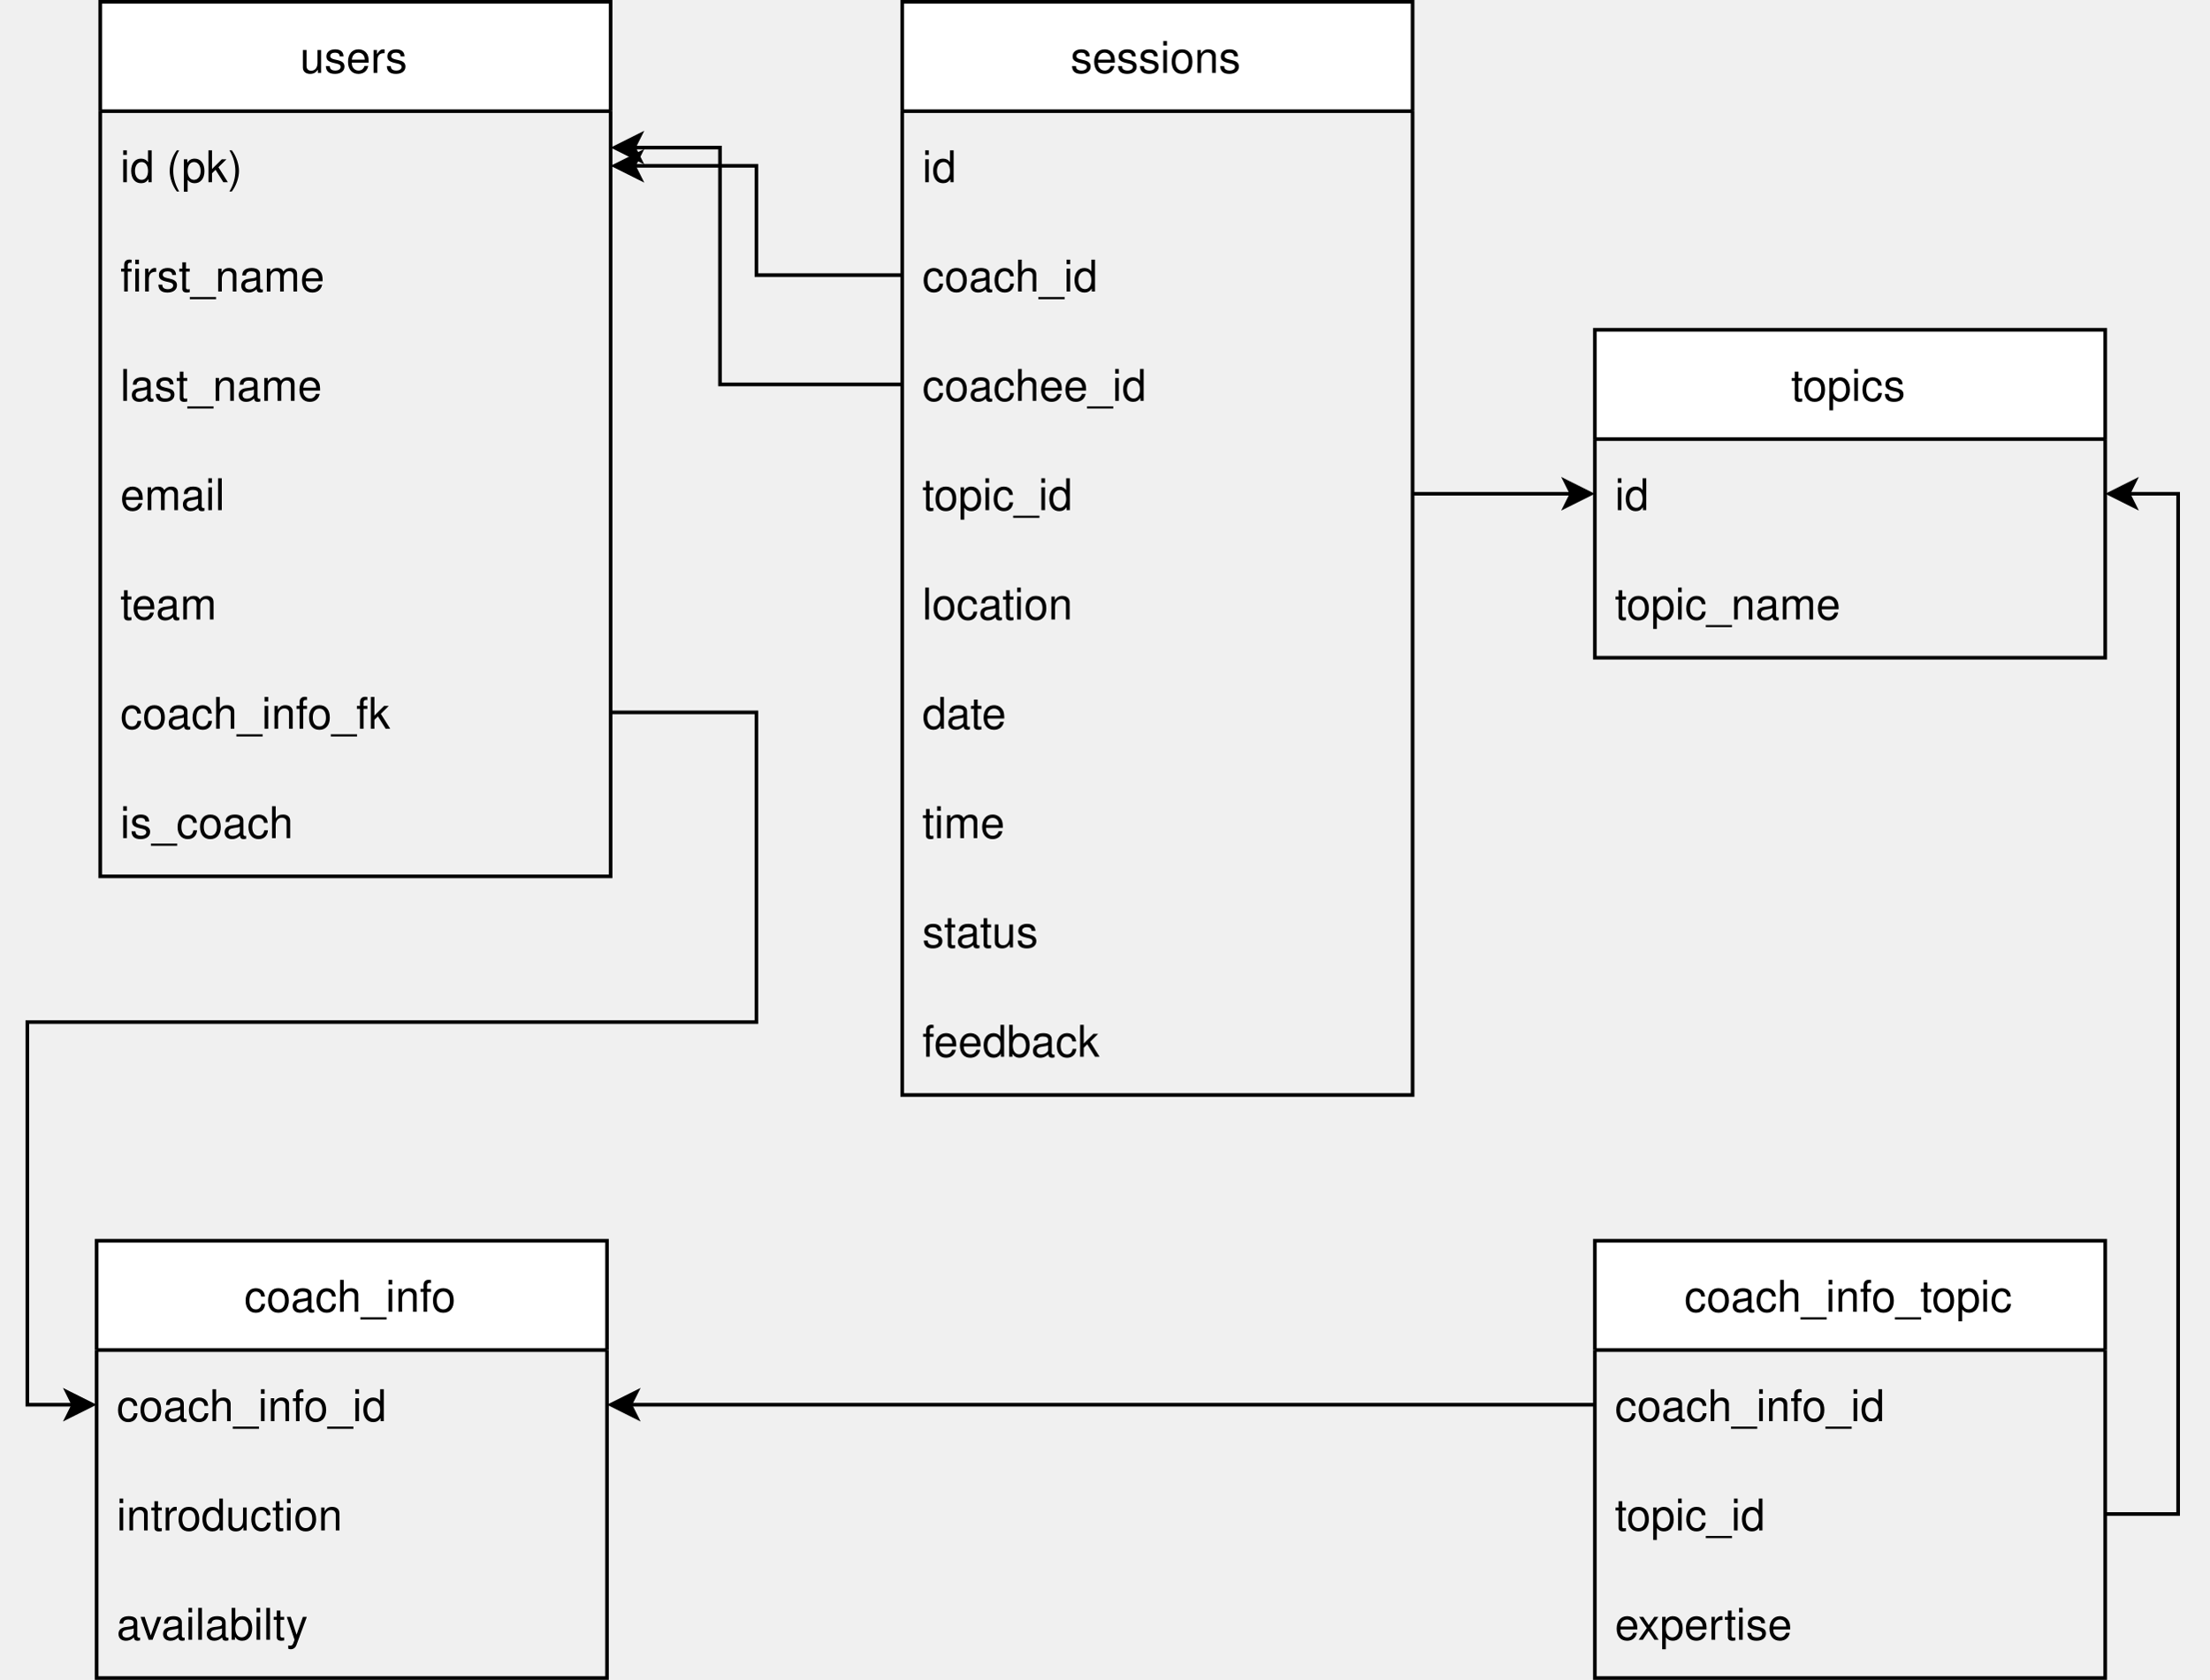
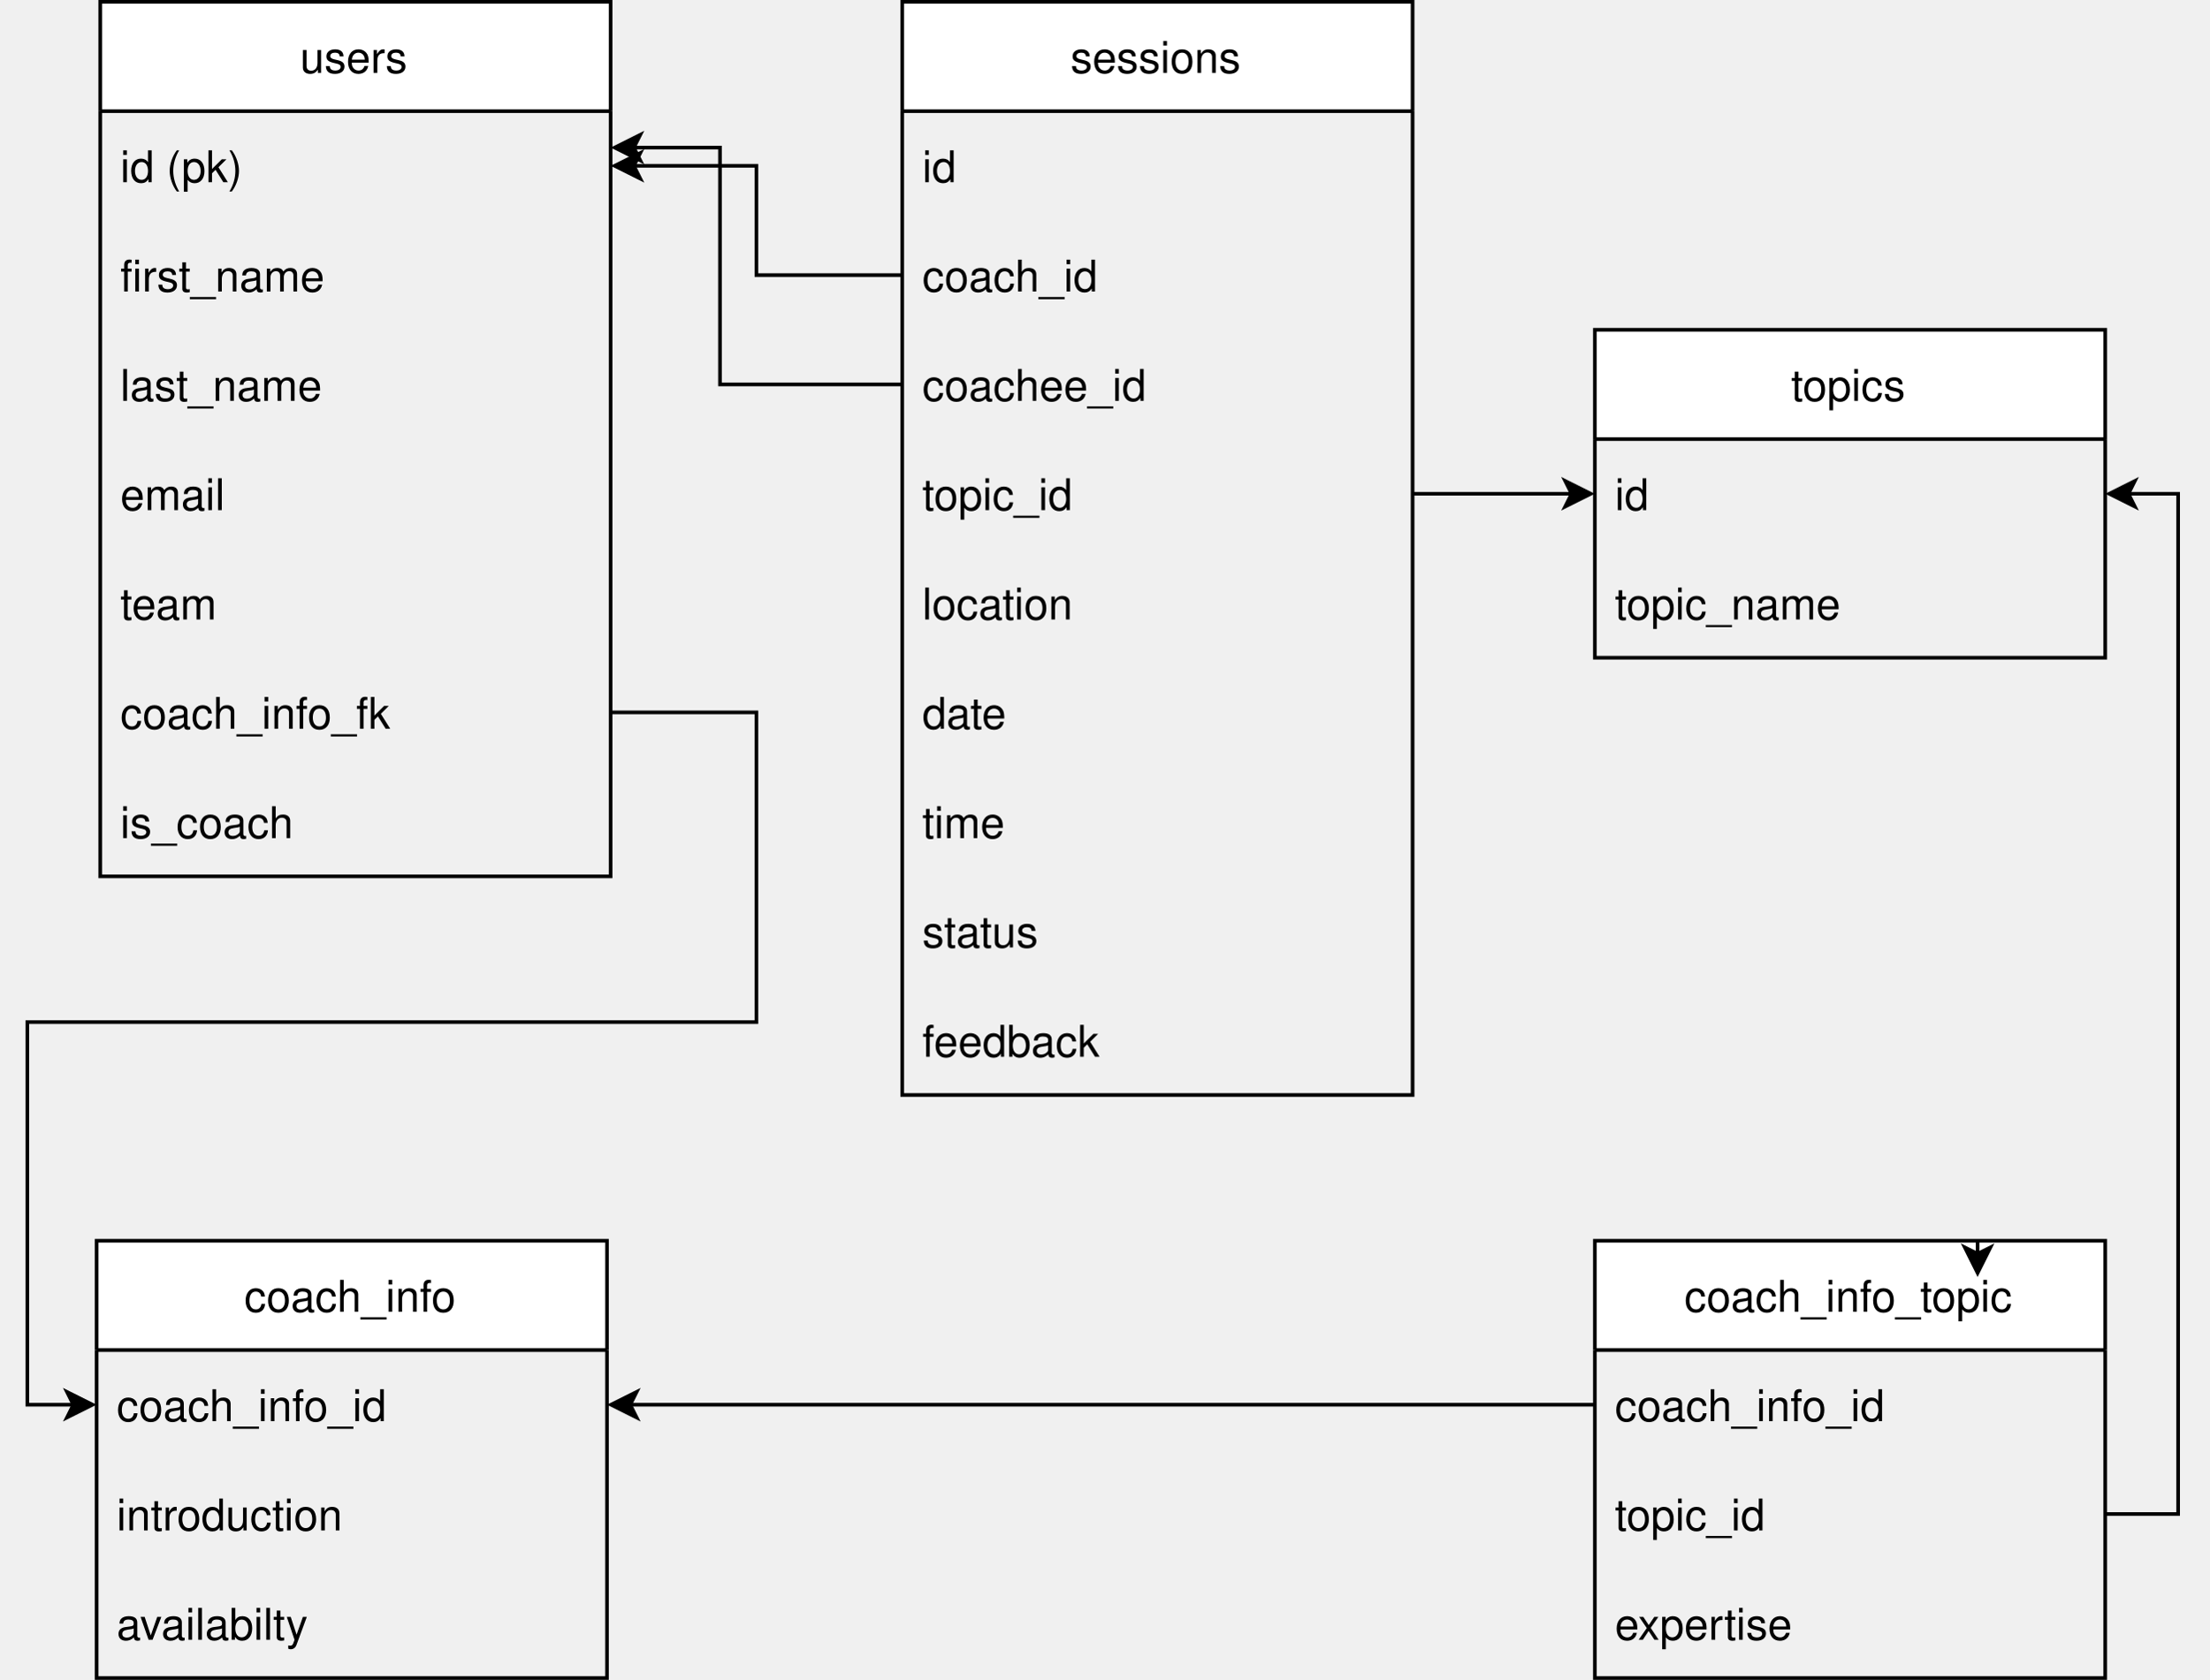
- <svg xmlns="http://www.w3.org/2000/svg" version="1.1" width="606px" height="461px" viewBox="-0.5 -0.5 606 461" content="&lt;mxfile host=&quot;drawio-plugin&quot; modified=&quot;2022-01-19T14:57:12.909Z&quot; agent=&quot;5.0 (Windows NT 6.2; Win64; x64) AppleWebKit/537.36 (KHTML, like Gecko) Chrome/89.0.439.114 Safari/537.36&quot; etag=&quot;vx3xJppXpVt-78ou2Oem&quot; version=&quot;15.5.4&quot; type=&quot;embed&quot;&gt;&lt;diagram id=&quot;23iRSUPoRavnBvh4doch&quot; name=&quot;Page-1&quot;&gt;7Zxdb9sqGMc/TaRzbia/Js3lkvbsXHTSdHqxnauK2sRmxcbCpEn26Qc2+CUkXVoykklIUWUeHrDhR8zz/O10Ei6L7ScKqvwzSSGeBF66nYS3kyAIo5D/FYZda5gFXmvIKEpbk98bHtAPKI3KbY1SWI8cGSGYoWpsTEhZwoSNbIBSshm7rQgen7UCGdQMDwnAuvUrSlneWm+CWW//F6IsV2f2p/O2pgDKWY6kzkFKNgNTeDcJl5QQ1h4V2yXEYu7UvLTt/jlS210YhSU7pUHQNngBeC3Htq4hreXFsZ0acb1BBQYlLy1WpGQPssbj5SRHOL0HO7IWZ6wZSJ5VaZETin5wf4B5lc8NvJoyCTT0Rh4PoqXsk8Ka+3xRw/D3TJ/BduR4D2qmroZgDKoaPTXXJxoWgGaoXBDGSCGd9FmSE/cCKYPbgUnO2idICsjojrvI2o6gXMKxLG769eBH0pYP1kKgjECuwazrusfEDySpw9RCjRqvCby/que/NXJ8PKyZeEqe4ZJgQrm9JC1KhPGeCWCUlbyI4Uo0ExOC+ML/KM0FSlPR86KuQILK7L5xu416y39yrMJEePMVbtZ3zhtC3sOiIqhkzdjjBf/w2Vh6H+JJzK91yct+X+Yf4U7ZkpT88gFqYEHOegMF7wUlDDDw1K1EHWtwMlaJMTwRY3gGipFGcYVozR5LUECH0Qjj1CLGWMOIgaN4DopzixSnGkVYAIQdQSOCfmAR4UxDyCAoHEEzgqcGNucgONcIJgQk+SMqV+Rx9exQmqG8sXk/1bdFVD82OB1GI4xdFmwDo6/fVGtY14gPV8PocsS9HDGK3pcjht45yN3oX8DUffVGQGcnE71Aeugf3Q0dRkOMNtNDFQHvY4TQgTQGaTND7O7/g/yCVChxGI0xWk0TD2jemCSA8ZjGcTTkaDNZPKCCp4A5zc2Uoc0s8YAGzpDTTU0ZWk0RDwjgPINjaz1BdBTfRjGySVEXwFcQpk8i33YczTjObHKca7hgmkElxvCh5yQjJcB3vZWPel2mMJVj7n3uCakmrULyHTK2k6IMWDMiZBlWKMkGbhH7JpuL4//FMZ/ytnS7HVTd7lSh5EP7pjoQhUErUeybNaXdcSRyyGRNEzlmlTwzQDOoprc1iel4FRuFmEeDL3DUudHjeu9PYXLS3Kpg/XwTKZt+Ed/jXj4LVZq+l+ypHlq2slFP4yOlYDdwk3eH46eZj0/jx/Gwu1/6z729tdBeQL8yuhk5bbHoul2TZjq99fhCk7XTcI/kqRvo/sp615dcl+ucMDAG2i3tq9RbVb+avuPe5DAHaVNxjYJLbrfq+E0hUFc4YwjUvRk7DIHml4qBIn1b65/tu63tl6+bqoBW3RhPVb47adUI3qsvZrhtbgw3uuptLtYfY/AxUpKuEyeBm6O0+uap/iQDvACEwRPCbOdImpG0+WwxDl3IMum0q2HEEp09YnmXSBB549QyiF4XCfb9w9B71T8w9I/C0fUYqxCxLuoPdvwmL3JB21v1CLtBW6wr+i5oOwq3W/DXGbQdeLfdvXtyFoxWAzY9CYbbSsx47RQmQ45Wfyx00Qc67wrXfsdDNnVXug6FaXpR2e9qnnyqbf/3BtFHoPBi/9v1Nuzs/wFAePcT&lt;/diagram&gt;&lt;/mxfile&gt;">
+ <svg xmlns="http://www.w3.org/2000/svg" version="1.1" width="606px" height="461px" viewBox="-0.5 -0.5 606 461">
  <defs>
    <clipPath id="mx-clip-31-30-132-30-0">
      <rect x="31" y="30" width="132" height="30" />
    </clipPath>
    <clipPath id="mx-clip-31-60-132-30-0">
      <rect x="31" y="60" width="132" height="30" />
    </clipPath>
    <clipPath id="mx-clip-31-90-132-30-0">
      <rect x="31" y="90" width="132" height="30" />
    </clipPath>
    <clipPath id="mx-clip-31-120-132-30-0">
      <rect x="31" y="120" width="132" height="30" />
    </clipPath>
    <clipPath id="mx-clip-31-150-132-30-0">
      <rect x="31" y="150" width="132" height="30" />
    </clipPath>
    <clipPath id="mx-clip-31-180-132-30-0">
      <rect x="31" y="180" width="132" height="30" />
    </clipPath>
    <clipPath id="mx-clip-31-210-132-30-0">
      <rect x="31" y="210" width="132" height="30" />
    </clipPath>
    <clipPath id="mx-clip-251-30-132-30-0">
      <rect x="251" y="30" width="132" height="30" />
    </clipPath>
    <clipPath id="mx-clip-251-60-132-30-0">
      <rect x="251" y="60" width="132" height="30" />
    </clipPath>
    <clipPath id="mx-clip-251-90-132-30-0">
      <rect x="251" y="90" width="132" height="30" />
    </clipPath>
    <clipPath id="mx-clip-251-120-132-30-0">
      <rect x="251" y="120" width="132" height="30" />
    </clipPath>
    <clipPath id="mx-clip-251-150-132-30-0">
      <rect x="251" y="150" width="132" height="30" />
    </clipPath>
    <clipPath id="mx-clip-251-180-132-30-0">
      <rect x="251" y="180" width="132" height="30" />
    </clipPath>
    <clipPath id="mx-clip-251-210-132-30-0">
      <rect x="251" y="210" width="132" height="30" />
    </clipPath>
    <clipPath id="mx-clip-251-240-132-30-0">
      <rect x="251" y="240" width="132" height="30" />
    </clipPath>
    <clipPath id="mx-clip-251-270-132-30-0">
      <rect x="251" y="270" width="132" height="30" />
    </clipPath>
    <clipPath id="mx-clip-441-120-132-30-0">
      <rect x="441" y="120" width="132" height="30" />
    </clipPath>
    <clipPath id="mx-clip-441-150-132-30-0">
      <rect x="441" y="150" width="132" height="30" />
    </clipPath>
    <clipPath id="mx-clip-30-370-132-30-0">
      <rect x="30" y="370" width="132" height="30" />
    </clipPath>
    <clipPath id="mx-clip-30-400-132-30-0">
      <rect x="30" y="400" width="132" height="30" />
    </clipPath>
    <clipPath id="mx-clip-30-430-132-30-0">
      <rect x="30" y="430" width="132" height="30" />
    </clipPath>
    <clipPath id="mx-clip-441-370-132-30-0">
      <rect x="441" y="370" width="132" height="30" />
    </clipPath>
    <clipPath id="mx-clip-441-400-132-30-0">
      <rect x="441" y="400" width="132" height="30" />
    </clipPath>
    <clipPath id="mx-clip-441-430-132-30-0">
      <rect x="441" y="430" width="132" height="30" />
    </clipPath>
  </defs>
  <g>
    <path d="M 27 30 L 27 0 L 167 0 L 167 30" fill="#ffffff" stroke="#000000" stroke-miterlimit="10" pointer-events="all" />
    <path d="M 27 30 L 27 240 L 167 240 L 167 30" fill="none" stroke="#000000" stroke-miterlimit="10" pointer-events="none" />
    <path d="M 27 30 L 167 30" fill="none" stroke="#000000" stroke-miterlimit="10" pointer-events="none" />
    <g fill="#000000" font-family="Helvetica" pointer-events="none" text-anchor="middle" font-size="12px">
      <text x="96.5" y="19.5">users</text>
    </g>
    <g fill="#000000" font-family="Helvetica" pointer-events="none" clip-path="url(#mx-clip-31-30-132-30-0)" font-size="12px">
      <text x="32.5" y="49.5">id (pk)</text>
    </g>
    <g fill="#000000" font-family="Helvetica" pointer-events="none" clip-path="url(#mx-clip-31-60-132-30-0)" font-size="12px">
      <text x="32.5" y="79.5">first_name</text>
    </g>
    <g fill="#000000" font-family="Helvetica" pointer-events="none" clip-path="url(#mx-clip-31-90-132-30-0)" font-size="12px">
      <text x="32.5" y="109.5">last_name</text>
    </g>
    <g fill="#000000" font-family="Helvetica" pointer-events="none" clip-path="url(#mx-clip-31-120-132-30-0)" font-size="12px">
      <text x="32.5" y="139.5">email</text>
    </g>
    <g fill="#000000" font-family="Helvetica" pointer-events="none" clip-path="url(#mx-clip-31-150-132-30-0)" font-size="12px">
      <text x="32.5" y="169.5">team</text>
    </g>
    <g fill="#000000" font-family="Helvetica" pointer-events="none" clip-path="url(#mx-clip-31-180-132-30-0)" font-size="12px">
      <text x="32.5" y="199.5">coach_info_fk</text>
    </g>
    <g fill="#000000" font-family="Helvetica" pointer-events="none" clip-path="url(#mx-clip-31-210-132-30-0)" font-size="12px">
      <text x="32.5" y="229.5">is_coach</text>
    </g>
    <path d="M 247 30 L 247 0 L 387 0 L 387 30" fill="#ffffff" stroke="#000000" stroke-miterlimit="10" pointer-events="none" />
    <path d="M 247 30 L 247 300 L 387 300 L 387 30" fill="none" stroke="#000000" stroke-miterlimit="10" pointer-events="none" />
    <path d="M 247 30 L 387 30" fill="none" stroke="#000000" stroke-miterlimit="10" pointer-events="none" />
    <g fill="#000000" font-family="Helvetica" pointer-events="none" text-anchor="middle" font-size="12px">
      <text x="316.5" y="19.5">sessions</text>
    </g>
    <g fill="#000000" font-family="Helvetica" pointer-events="none" clip-path="url(#mx-clip-251-30-132-30-0)" font-size="12px">
      <text x="252.5" y="49.5">id</text>
    </g>
    <g fill="#000000" font-family="Helvetica" pointer-events="none" clip-path="url(#mx-clip-251-60-132-30-0)" font-size="12px">
      <text x="252.5" y="79.5">coach_id</text>
    </g>
    <g fill="#000000" font-family="Helvetica" pointer-events="none" clip-path="url(#mx-clip-251-90-132-30-0)" font-size="12px">
      <text x="252.5" y="109.5">coachee_id</text>
    </g>
    <g fill="#000000" font-family="Helvetica" pointer-events="none" clip-path="url(#mx-clip-251-120-132-30-0)" font-size="12px">
      <text x="252.5" y="139.5">topic_id</text>
    </g>
    <g fill="#000000" font-family="Helvetica" pointer-events="none" clip-path="url(#mx-clip-251-150-132-30-0)" font-size="12px">
      <text x="252.5" y="169.5">location</text>
    </g>
    <g fill="#000000" font-family="Helvetica" pointer-events="none" clip-path="url(#mx-clip-251-180-132-30-0)" font-size="12px">
      <text x="252.5" y="199.5">date</text>
    </g>
    <g fill="#000000" font-family="Helvetica" pointer-events="none" clip-path="url(#mx-clip-251-210-132-30-0)" font-size="12px">
      <text x="252.5" y="229.5">time</text>
    </g>
    <g fill="#000000" font-family="Helvetica" pointer-events="none" clip-path="url(#mx-clip-251-240-132-30-0)" font-size="12px">
      <text x="252.5" y="259.5">status</text>
    </g>
    <g fill="#000000" font-family="Helvetica" pointer-events="none" clip-path="url(#mx-clip-251-270-132-30-0)" font-size="12px">
      <text x="252.5" y="289.5">feedback</text>
    </g>
    <path d="M 247 75 L 207 75 L 207 45 L 173.37 45" fill="none" stroke="#000000" stroke-miterlimit="10" pointer-events="none" />
    <path d="M 168.12 45 L 175.12 41.5 L 173.37 45 L 175.12 48.5 Z" fill="#000000" stroke="#000000" stroke-miterlimit="10" pointer-events="none" />
    <path d="M 247 105 L 197 105 L 197 40 L 173.37 40" fill="none" stroke="#000000" stroke-miterlimit="10" pointer-events="none" />
    <path d="M 168.12 40 L 175.12 36.5 L 173.37 40 L 175.12 43.5 Z" fill="#000000" stroke="#000000" stroke-miterlimit="10" pointer-events="none" />
    <path d="M 437 120 L 437 90 L 577 90 L 577 120" fill="#ffffff" stroke="#000000" stroke-miterlimit="10" pointer-events="none" />
    <path d="M 437 120 L 437 180 L 577 180 L 577 120" fill="none" stroke="#000000" stroke-miterlimit="10" pointer-events="none" />
    <path d="M 437 120 L 577 120" fill="none" stroke="#000000" stroke-miterlimit="10" pointer-events="none" />
    <g fill="#000000" font-family="Helvetica" pointer-events="none" text-anchor="middle" font-size="12px">
      <text x="506.5" y="109.5">topics</text>
    </g>
    <g fill="#000000" font-family="Helvetica" pointer-events="none" clip-path="url(#mx-clip-441-120-132-30-0)" font-size="12px">
      <text x="442.5" y="139.5">id</text>
    </g>
    <g fill="#000000" font-family="Helvetica" pointer-events="none" clip-path="url(#mx-clip-441-150-132-30-0)" font-size="12px">
      <text x="442.5" y="169.5">topic_name</text>
    </g>
    <path d="M 387 135 L 430.63 135" fill="none" stroke="#000000" stroke-miterlimit="10" pointer-events="none" />
    <path d="M 435.88 135 L 428.88 138.5 L 430.63 135 L 428.88 131.5 Z" fill="#000000" stroke="#000000" stroke-miterlimit="10" pointer-events="none" />
    <path d="M 26 370 L 26 340 L 166 340 L 166 370" fill="#ffffff" stroke="#000000" stroke-miterlimit="10" pointer-events="none" />
    <path d="M 26 370 L 26 460 L 166 460 L 166 370" fill="none" stroke="#000000" stroke-miterlimit="10" pointer-events="none" />
    <path d="M 26 370 L 166 370" fill="none" stroke="#000000" stroke-miterlimit="10" pointer-events="none" />
    <g fill="#000000" font-family="Helvetica" pointer-events="none" text-anchor="middle" font-size="12px">
      <text x="95.5" y="359.5">coach_info</text>
    </g>
    <g fill="#000000" font-family="Helvetica" pointer-events="none" clip-path="url(#mx-clip-30-370-132-30-0)" font-size="12px">
      <text x="31.5" y="389.5">coach_info_id</text>
    </g>
    <g fill="#000000" font-family="Helvetica" pointer-events="none" clip-path="url(#mx-clip-30-400-132-30-0)" font-size="12px">
      <text x="31.5" y="419.5">introduction</text>
    </g>
    <g fill="#000000" font-family="Helvetica" pointer-events="none" clip-path="url(#mx-clip-30-430-132-30-0)" font-size="12px">
      <text x="31.5" y="449.5">availabilty</text>
    </g>
    <path d="M 167 195 L 207 195 L 207 280 L 7 280 L 7 385 L 19.63 385" fill="none" stroke="#000000" stroke-miterlimit="10" pointer-events="none" />
    <path d="M 24.88 385 L 17.88 388.5 L 19.63 385 L 17.88 381.5 Z" fill="#000000" stroke="#000000" stroke-miterlimit="10" pointer-events="none" />
    <path d="M 437 370 L 437 340 L 577 340 L 577 370" fill="#ffffff" stroke="#000000" stroke-miterlimit="10" pointer-events="none" />
    <path d="M 437 370 L 437 460 L 577 460 L 577 370" fill="none" stroke="#000000" stroke-miterlimit="10" pointer-events="none" />
    <path d="M 437 370 L 577 370" fill="none" stroke="#000000" stroke-miterlimit="10" pointer-events="none" />
    <g fill="#000000" font-family="Helvetica" pointer-events="none" text-anchor="middle" font-size="12px">
      <text x="506.5" y="359.5">coach_info_topic</text>
    </g>
    <g fill="#000000" font-family="Helvetica" pointer-events="none" clip-path="url(#mx-clip-441-370-132-30-0)" font-size="12px">
      <text x="442.5" y="389.5">coach_info_id</text>
    </g>
    <g fill="#000000" font-family="Helvetica" pointer-events="none" clip-path="url(#mx-clip-441-400-132-30-0)" font-size="12px">
      <text x="442.5" y="419.5">topic_id</text>
    </g>
    <g fill="#000000" font-family="Helvetica" pointer-events="none" clip-path="url(#mx-clip-441-430-132-30-0)" font-size="12px">
      <text x="442.5" y="449.5">expertise</text>
    </g>
    <path d="M 577 415 L 597 415 L 597 135 L 583.37 135" fill="none" stroke="#000000" stroke-miterlimit="10" pointer-events="none" />
    <path d="M 578.12 135 L 585.12 131.5 L 583.37 135 L 585.12 138.5 Z" fill="#000000" stroke="#000000" stroke-miterlimit="10" pointer-events="none" />
    <path d="M 437 385 L 172.37 385" fill="none" stroke="#000000" stroke-miterlimit="10" pointer-events="none" />
    <path d="M 167.12 385 L 174.12 381.5 L 172.37 385 L 174.12 388.5 Z" fill="#000000" stroke="#000000" stroke-miterlimit="10" pointer-events="none" />
+     <path d="M 542 340 L 542 343.59" fill="none" stroke="#000000" stroke-miterlimit="10" pointer-events="none" />
+     <path d="M 542 348.84 L 538.5 341.84 L 542 343.59 L 545.5 341.84 Z" fill="#000000" stroke="#000000" stroke-miterlimit="10" pointer-events="none" />
  </g>
</svg>
